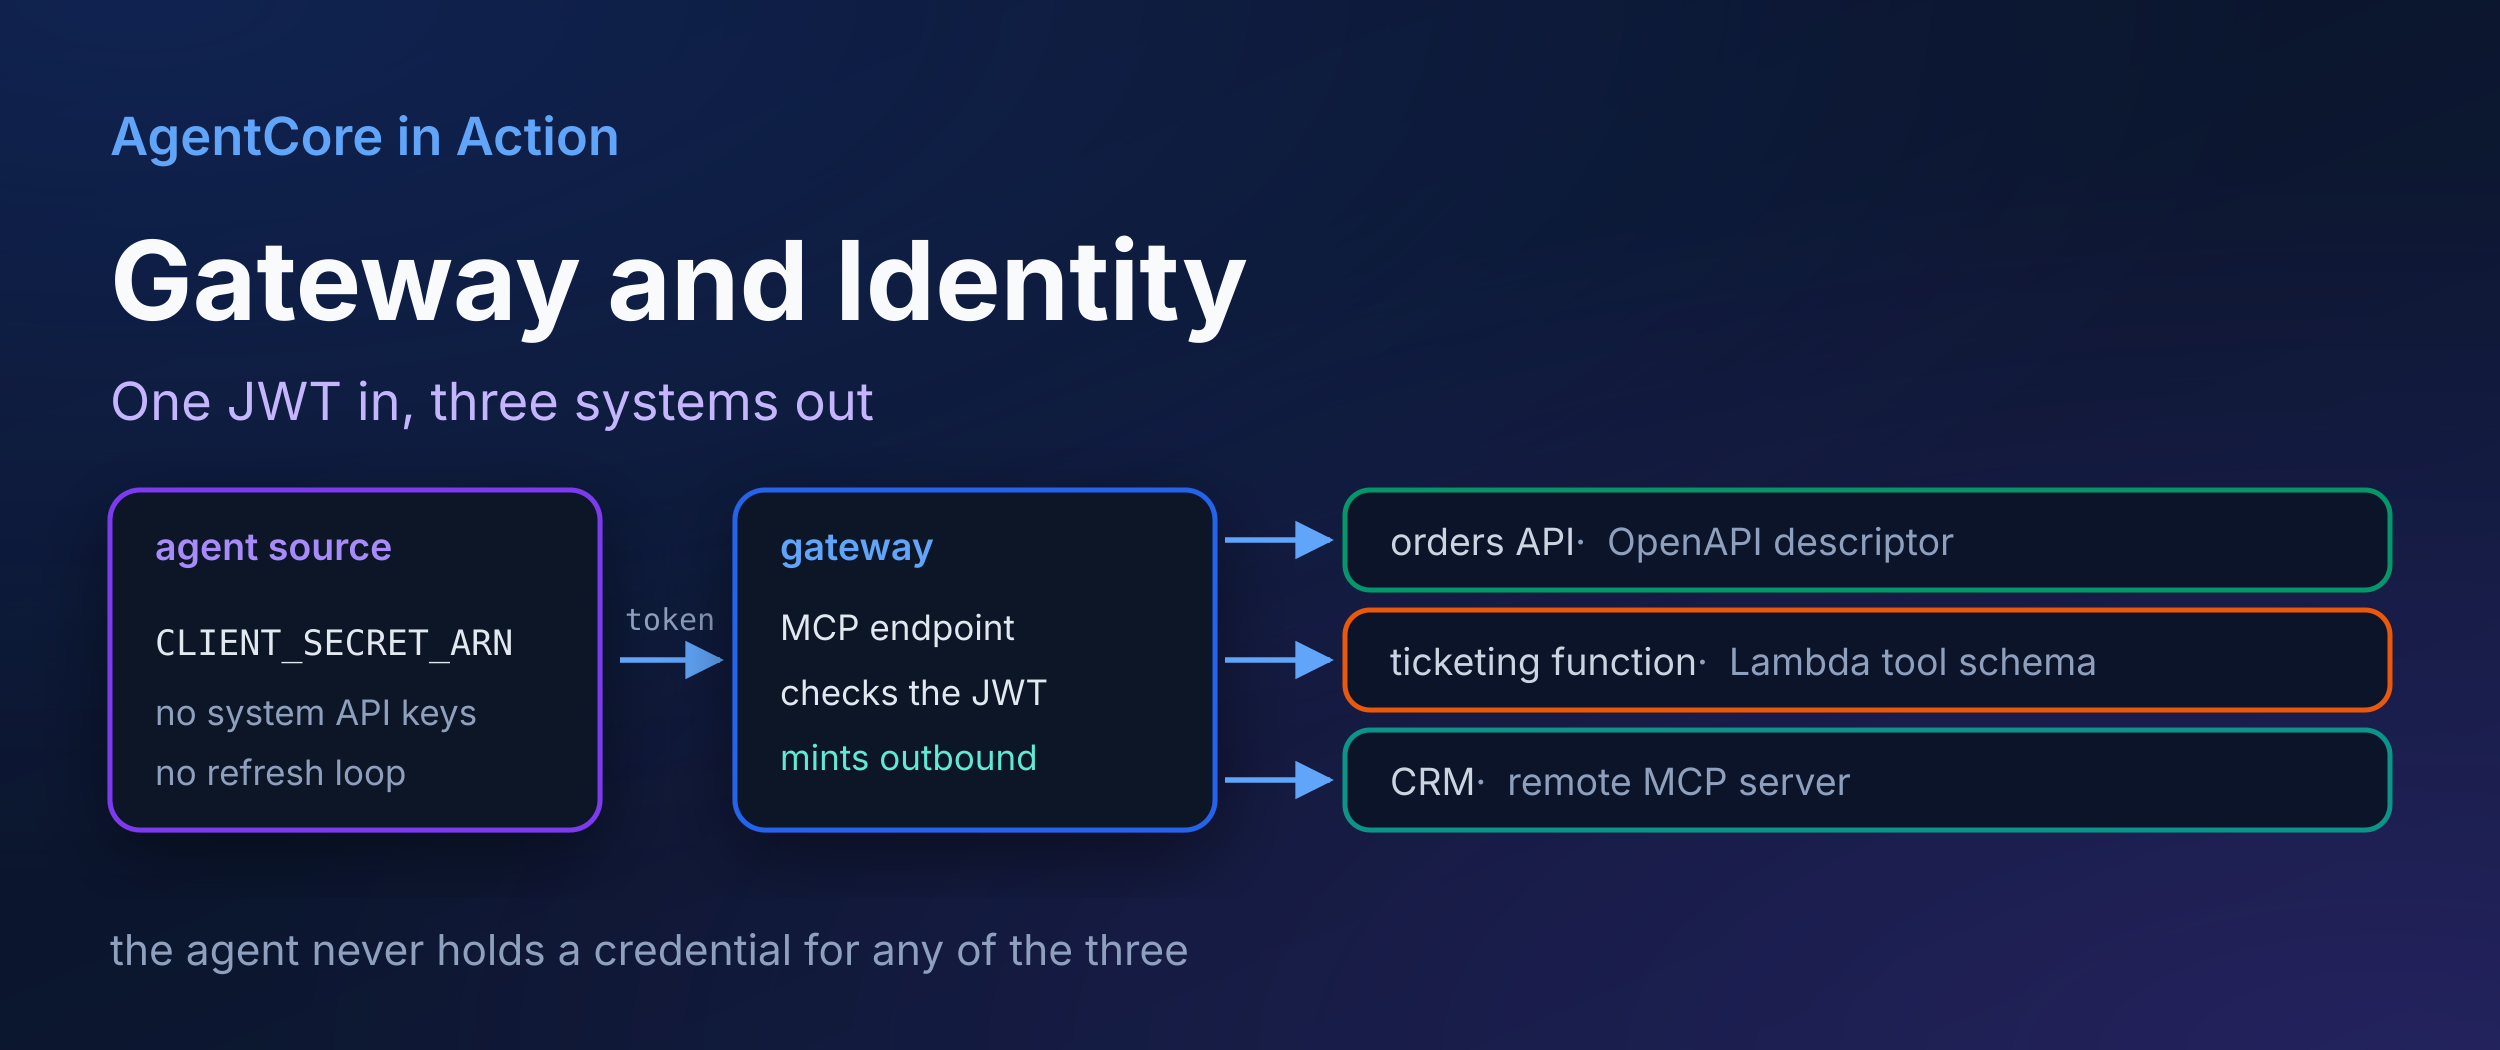
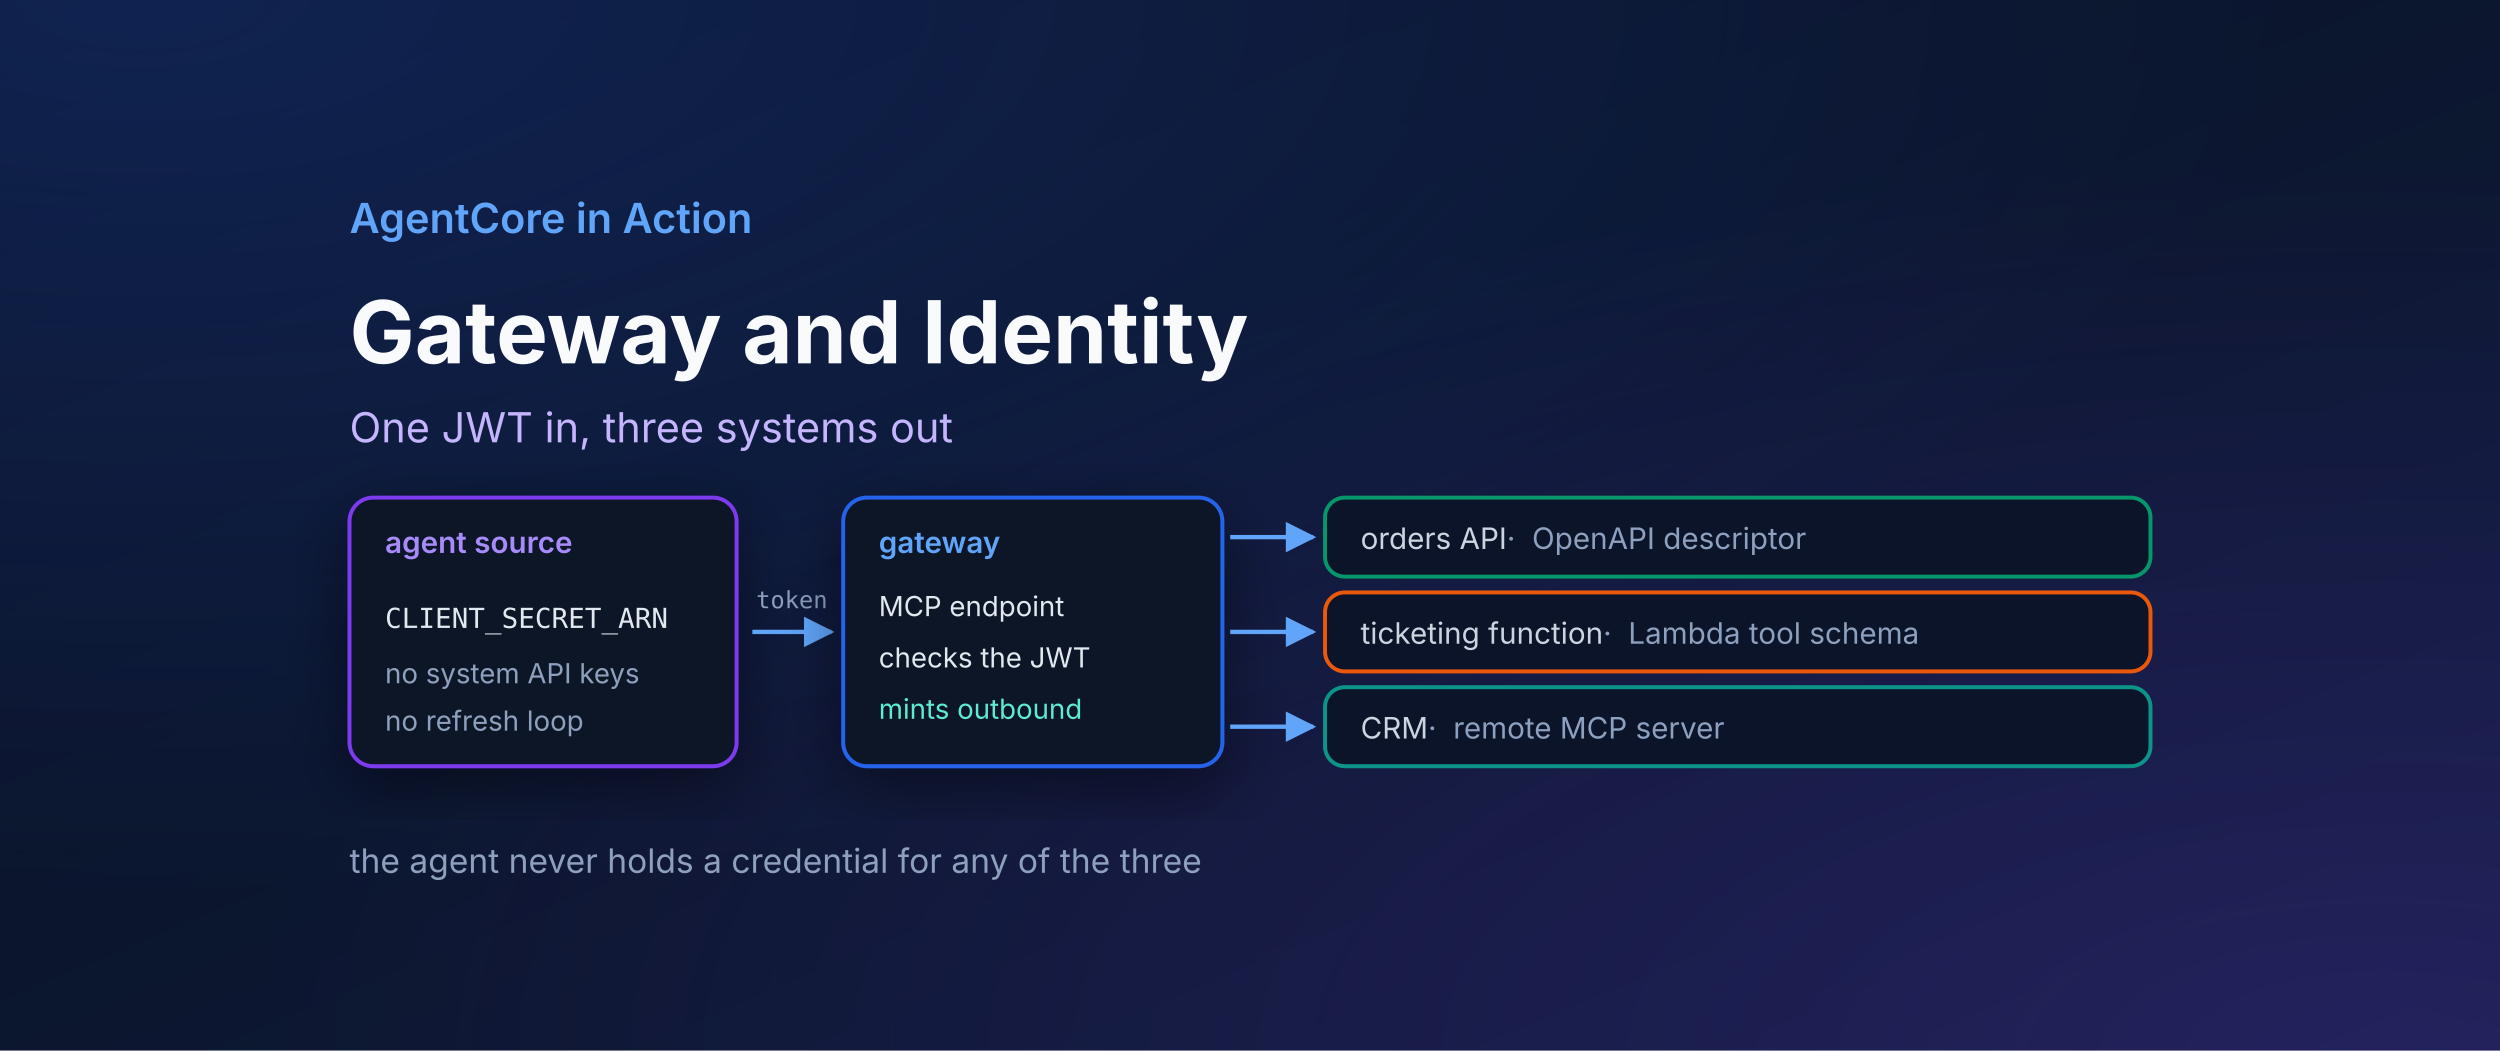
- <svg xmlns="http://www.w3.org/2000/svg" viewBox="0 0 1000 420" width="1000" height="420" role="img">
+ <svg xmlns="http://www.w3.org/2000/svg" viewBox="-133 -56 1266 532" width="1266" height="532" role="img">
  <defs>
    <linearGradient id="bg" x1="0" y1="0" x2="1" y2="1">
      <stop offset="0" stop-color="#0a1024" />
      <stop offset="1" stop-color="#0d1c3a" />
    </linearGradient>
    <radialGradient id="g1" cx="0.06" cy="0.0" r="0.85">
      <stop offset="0" stop-color="#2563eb" stop-opacity="0.22" />
      <stop offset="1" stop-color="#2563eb" stop-opacity="0" />
    </radialGradient>
    <radialGradient id="g2" cx="0.95" cy="1.0" r="0.85">
      <stop offset="0" stop-color="#7c3aed" stop-opacity="0.20" />
      <stop offset="1" stop-color="#7c3aed" stop-opacity="0" />
    </radialGradient>
    <marker id="ah" viewBox="0 0 10 10" refX="9" refY="5" markerWidth="7" markerHeight="7" orient="auto">
      <path d="M 0 0 L 10 5 L 0 10 z" fill="#60a5fa" />
    </marker>
    <filter id="sh" x="-20%" y="-20%" width="140%" height="140%">
      <feDropShadow dx="0" dy="10" stdDeviation="16" flood-color="#000" flood-opacity="0.45" />
    </filter>
  </defs>
-   <rect width="1000" height="420" fill="url(#bg)" />
-   <rect width="1000" height="420" fill="url(#g1)" />
-   <rect width="1000" height="420" fill="url(#g2)" />
-   <text x="44" y="62" font-family="Inter, Helvetica Neue, Arial, sans-serif" font-size="21" fill="#60a5fa" font-weight="600">AgentCore in Action</text>
-   <text x="44" y="128" font-family="Inter, Helvetica Neue, Arial, sans-serif" font-size="44" fill="#f8fafc" font-weight="700">Gateway and Identity</text>
-   <text x="44" y="168" font-family="Inter, Helvetica Neue, Arial, sans-serif" font-size="21" fill="#c4b5fd">One JWT in, three systems out</text>
-   <rect x="44" y="196" width="196" height="136" rx="12" fill="#0b1428" stroke="#7c3aed" stroke-width="2" filter="url(#sh)" />
-   <text x="62" y="224" font-family="Inter, Helvetica Neue, Arial, sans-serif" font-size="15" fill="#a78bfa" font-weight="600">agent source</text>
-   <text x="62" y="262" font-family="Menlo, SFMono-Regular, Consolas, monospace" font-size="14" fill="#e2e8f0">CLIENT_SECRET_ARN</text>
-   <text x="62" y="290" font-family="Inter, Helvetica Neue, Arial, sans-serif" font-size="14" fill="#8ea0bd">no system API keys</text>
-   <text x="62" y="314" font-family="Inter, Helvetica Neue, Arial, sans-serif" font-size="14" fill="#8ea0bd">no refresh loop</text>
-   <line x1="248" y1="264" x2="288" y2="264" stroke="#60a5fa" stroke-width="2.2" marker-end="url(#ah)" />
-   <text x="268" y="252" font-family="Menlo, SFMono-Regular, Consolas, monospace" font-size="12" fill="#8ea0bd" text-anchor="middle">token</text>
-   <rect x="294" y="196" width="192" height="136" rx="12" fill="#0b1428" stroke="#2563eb" stroke-width="2" filter="url(#sh)" />
-   <text x="312" y="224" font-family="Inter, Helvetica Neue, Arial, sans-serif" font-size="15" fill="#60a5fa" font-weight="600">gateway</text>
-   <text x="312" y="256" font-family="Inter, Helvetica Neue, Arial, sans-serif" font-size="14" fill="#e2e8f0">MCP endpoint</text>
-   <text x="312" y="282" font-family="Inter, Helvetica Neue, Arial, sans-serif" font-size="14" fill="#e2e8f0">checks the JWT</text>
-   <text x="312" y="308" font-family="Inter, Helvetica Neue, Arial, sans-serif" font-size="14" fill="#5eead4">mints outbound</text>
-   <line x1="490" y1="216" x2="532" y2="216" stroke="#60a5fa" stroke-width="2.2" marker-end="url(#ah)" />
-   <line x1="490" y1="264" x2="532" y2="264" stroke="#60a5fa" stroke-width="2.2" marker-end="url(#ah)" />
-   <line x1="490" y1="312" x2="532" y2="312" stroke="#60a5fa" stroke-width="2.2" marker-end="url(#ah)" />
-   <rect x="538" y="196" width="418" height="40" rx="10" fill="#0b1428" stroke="#059669" stroke-width="2" />
-   <text x="556" y="222" font-family="Inter, Helvetica Neue, Arial, sans-serif" font-size="15" fill="#cbd5e1">orders API<tspan fill="#8ea0bd">  ·  OpenAPI descriptor</tspan>
-   </text>
-   <rect x="538" y="244" width="418" height="40" rx="10" fill="#0b1428" stroke="#ea580c" stroke-width="2" />
-   <text x="556" y="270" font-family="Inter, Helvetica Neue, Arial, sans-serif" font-size="15" fill="#cbd5e1">ticketing function<tspan fill="#8ea0bd">  ·  Lambda tool schema</tspan>
-   </text>
-   <rect x="538" y="292" width="418" height="40" rx="10" fill="#0b1428" stroke="#0d9488" stroke-width="2" />
-   <text x="556" y="318" font-family="Inter, Helvetica Neue, Arial, sans-serif" font-size="15" fill="#cbd5e1">CRM<tspan fill="#8ea0bd">  ·  remote MCP server</tspan>
-   </text>
-   <text x="44" y="386" font-family="Inter, Helvetica Neue, Arial, sans-serif" font-size="17" fill="#8ea0bd">the agent never holds a credential for any of the three</text>
+   <rect x="-133" y="-56" width="1266" height="532" fill="url(#bg)" />
+   <rect x="-133" y="-56" width="1266" height="532" fill="url(#g1)" />
+   <rect x="-133" y="-56" width="1266" height="532" fill="url(#g2)" />
+   <g>
+     <text x="44" y="62" font-family="Inter, Helvetica Neue, Arial, sans-serif" font-size="21" fill="#60a5fa" font-weight="600">AgentCore in Action</text>
+     <text x="44" y="128" font-family="Inter, Helvetica Neue, Arial, sans-serif" font-size="44" fill="#f8fafc" font-weight="700">Gateway and Identity</text>
+     <text x="44" y="168" font-family="Inter, Helvetica Neue, Arial, sans-serif" font-size="21" fill="#c4b5fd">One JWT in, three systems out</text>
+     <rect x="44" y="196" width="196" height="136" rx="12" fill="#0b1428" stroke="#7c3aed" stroke-width="2" filter="url(#sh)" />
+     <text x="62" y="224" font-family="Inter, Helvetica Neue, Arial, sans-serif" font-size="15" fill="#a78bfa" font-weight="600">agent source</text>
+     <text x="62" y="262" font-family="Menlo, SFMono-Regular, Consolas, monospace" font-size="14" fill="#e2e8f0">CLIENT_SECRET_ARN</text>
+     <text x="62" y="290" font-family="Inter, Helvetica Neue, Arial, sans-serif" font-size="14" fill="#8ea0bd">no system API keys</text>
+     <text x="62" y="314" font-family="Inter, Helvetica Neue, Arial, sans-serif" font-size="14" fill="#8ea0bd">no refresh loop</text>
+     <line x1="248" y1="264" x2="288" y2="264" stroke="#60a5fa" stroke-width="2.2" marker-end="url(#ah)" />
+     <text x="268" y="252" font-family="Menlo, SFMono-Regular, Consolas, monospace" font-size="12" fill="#8ea0bd" text-anchor="middle">token</text>
+     <rect x="294" y="196" width="192" height="136" rx="12" fill="#0b1428" stroke="#2563eb" stroke-width="2" filter="url(#sh)" />
+     <text x="312" y="224" font-family="Inter, Helvetica Neue, Arial, sans-serif" font-size="15" fill="#60a5fa" font-weight="600">gateway</text>
+     <text x="312" y="256" font-family="Inter, Helvetica Neue, Arial, sans-serif" font-size="14" fill="#e2e8f0">MCP endpoint</text>
+     <text x="312" y="282" font-family="Inter, Helvetica Neue, Arial, sans-serif" font-size="14" fill="#e2e8f0">checks the JWT</text>
+     <text x="312" y="308" font-family="Inter, Helvetica Neue, Arial, sans-serif" font-size="14" fill="#5eead4">mints outbound</text>
+     <line x1="490" y1="216" x2="532" y2="216" stroke="#60a5fa" stroke-width="2.2" marker-end="url(#ah)" />
+     <line x1="490" y1="264" x2="532" y2="264" stroke="#60a5fa" stroke-width="2.2" marker-end="url(#ah)" />
+     <line x1="490" y1="312" x2="532" y2="312" stroke="#60a5fa" stroke-width="2.2" marker-end="url(#ah)" />
+     <rect x="538" y="196" width="418" height="40" rx="10" fill="#0b1428" stroke="#059669" stroke-width="2" />
+     <text x="556" y="222" font-family="Inter, Helvetica Neue, Arial, sans-serif" font-size="15" fill="#cbd5e1">orders API<tspan fill="#8ea0bd">  ·  OpenAPI descriptor</tspan>
+     </text>
+     <rect x="538" y="244" width="418" height="40" rx="10" fill="#0b1428" stroke="#ea580c" stroke-width="2" />
+     <text x="556" y="270" font-family="Inter, Helvetica Neue, Arial, sans-serif" font-size="15" fill="#cbd5e1">ticketing function<tspan fill="#8ea0bd">  ·  Lambda tool schema</tspan>
+     </text>
+     <rect x="538" y="292" width="418" height="40" rx="10" fill="#0b1428" stroke="#0d9488" stroke-width="2" />
+     <text x="556" y="318" font-family="Inter, Helvetica Neue, Arial, sans-serif" font-size="15" fill="#cbd5e1">CRM<tspan fill="#8ea0bd">  ·  remote MCP server</tspan>
+     </text>
+     <text x="44" y="386" font-family="Inter, Helvetica Neue, Arial, sans-serif" font-size="17" fill="#8ea0bd">the agent never holds a credential for any of the three</text>
+   </g>
</svg>
